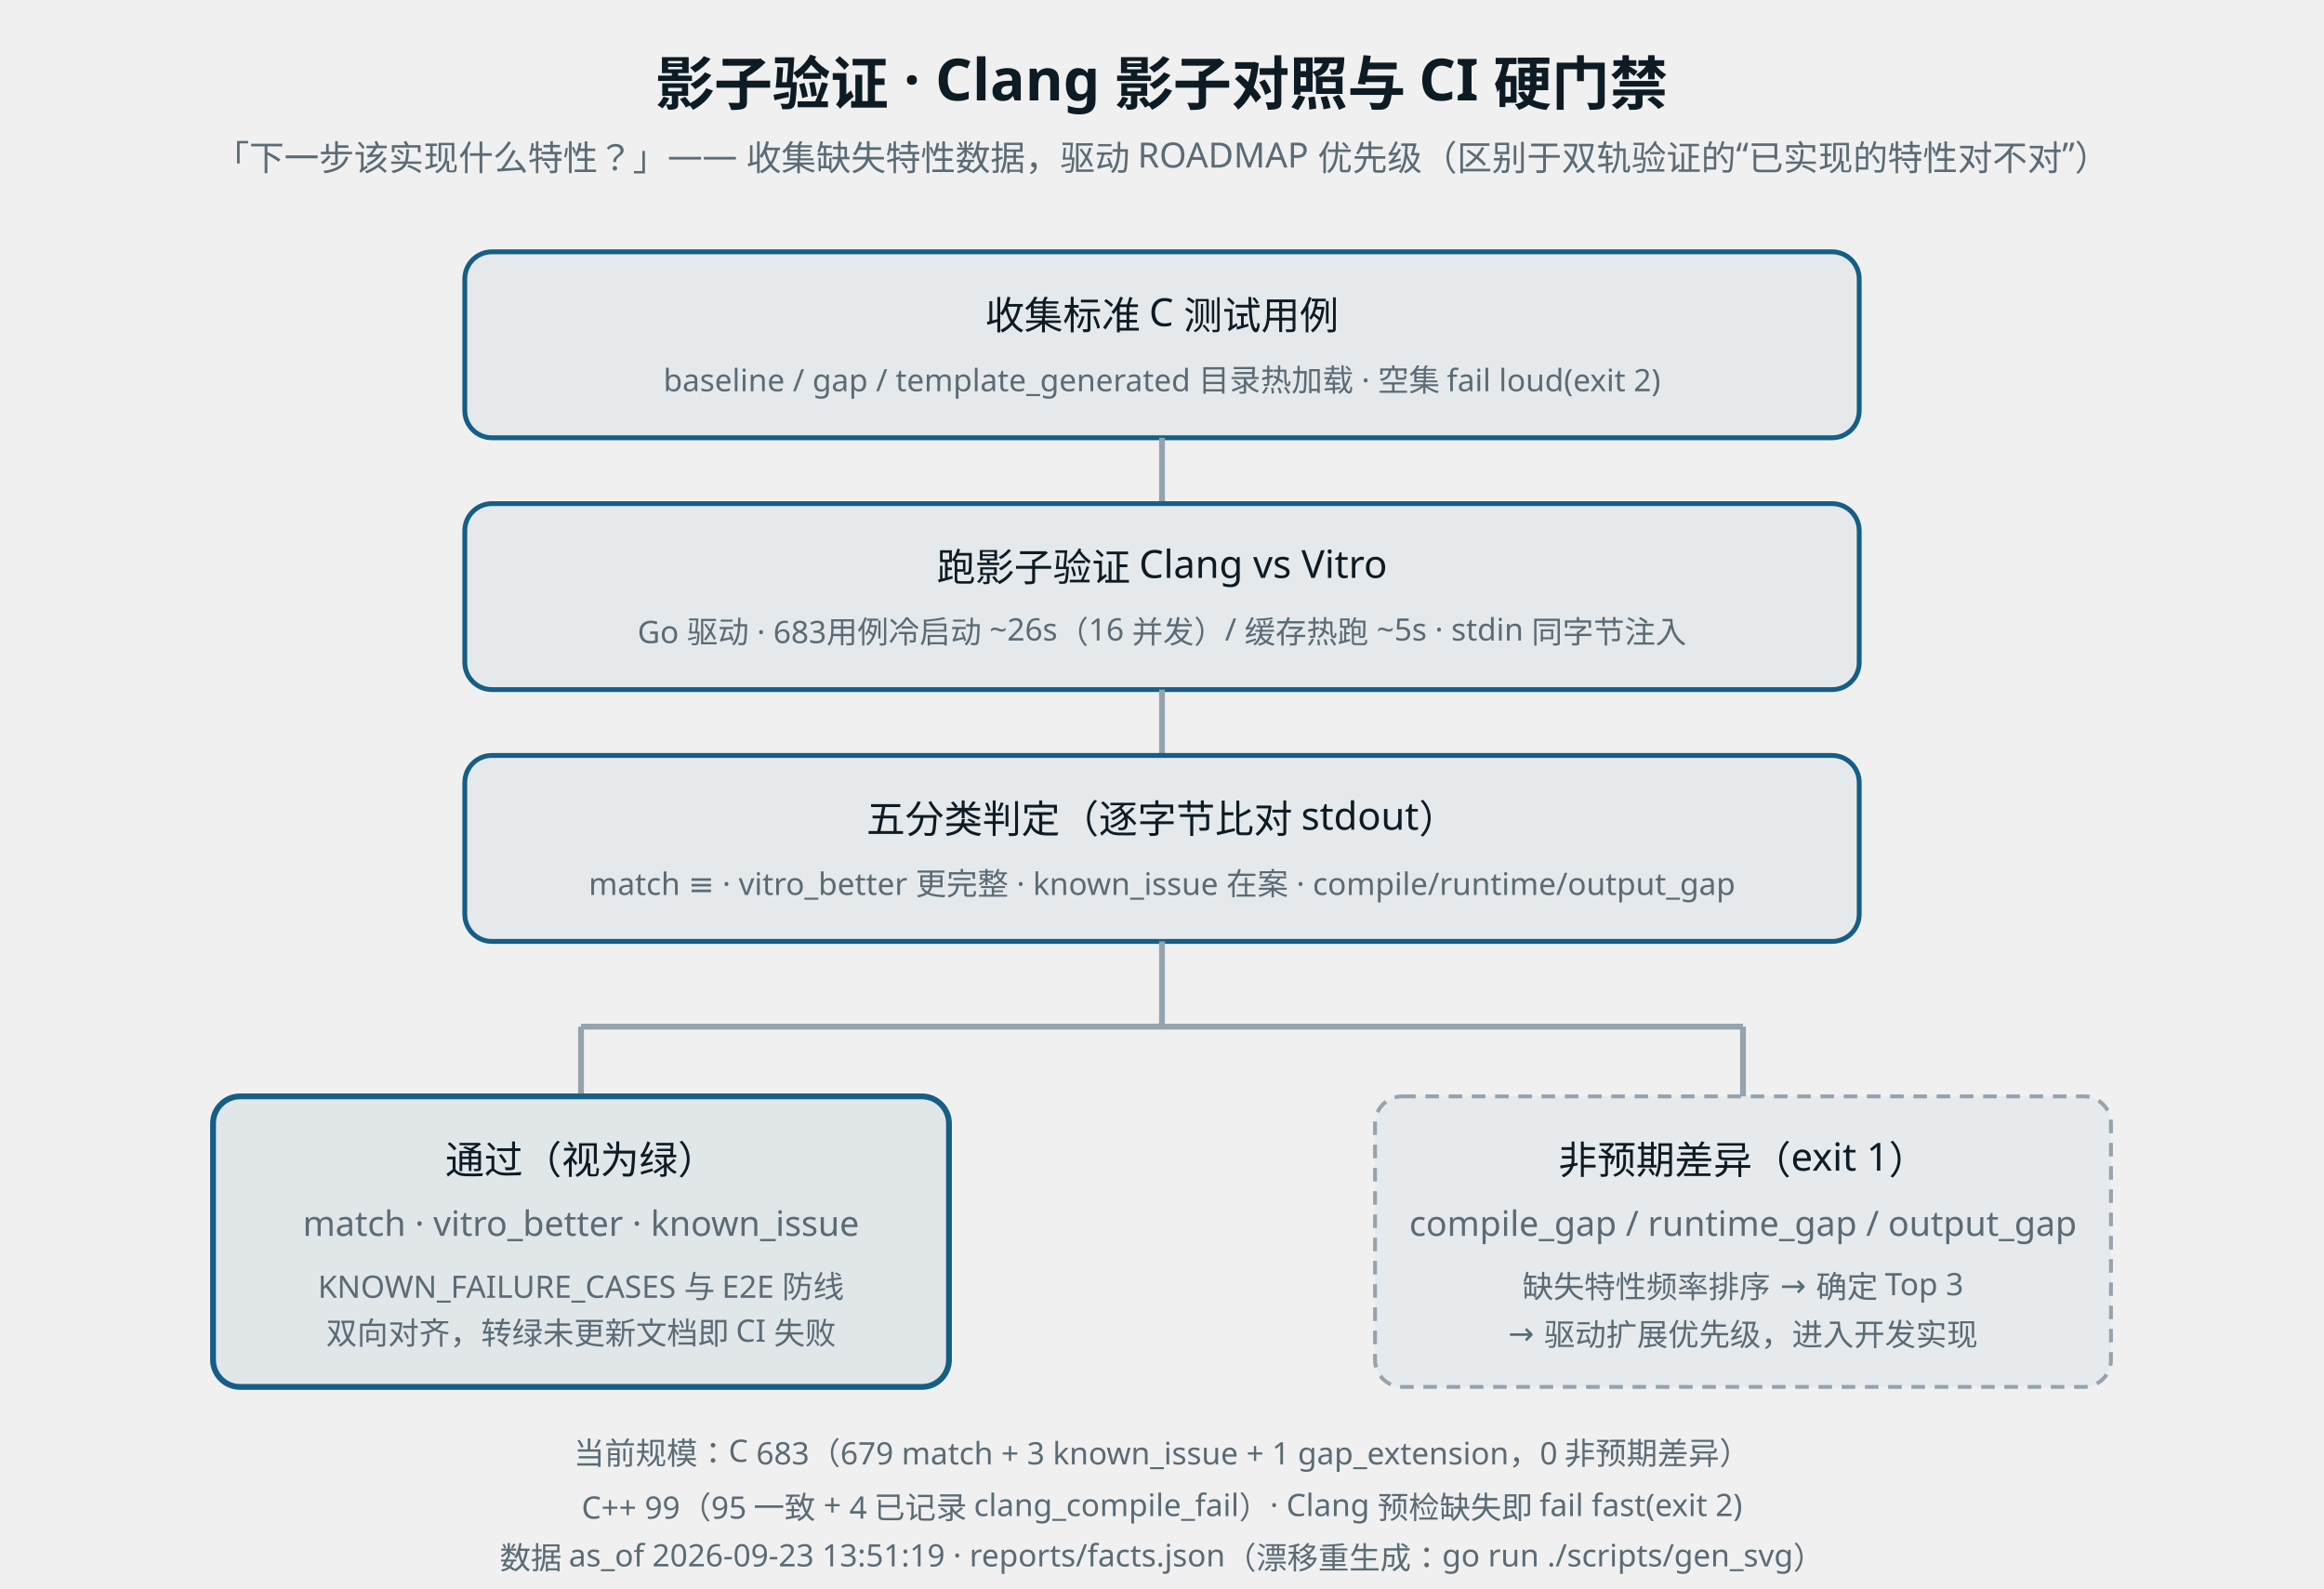
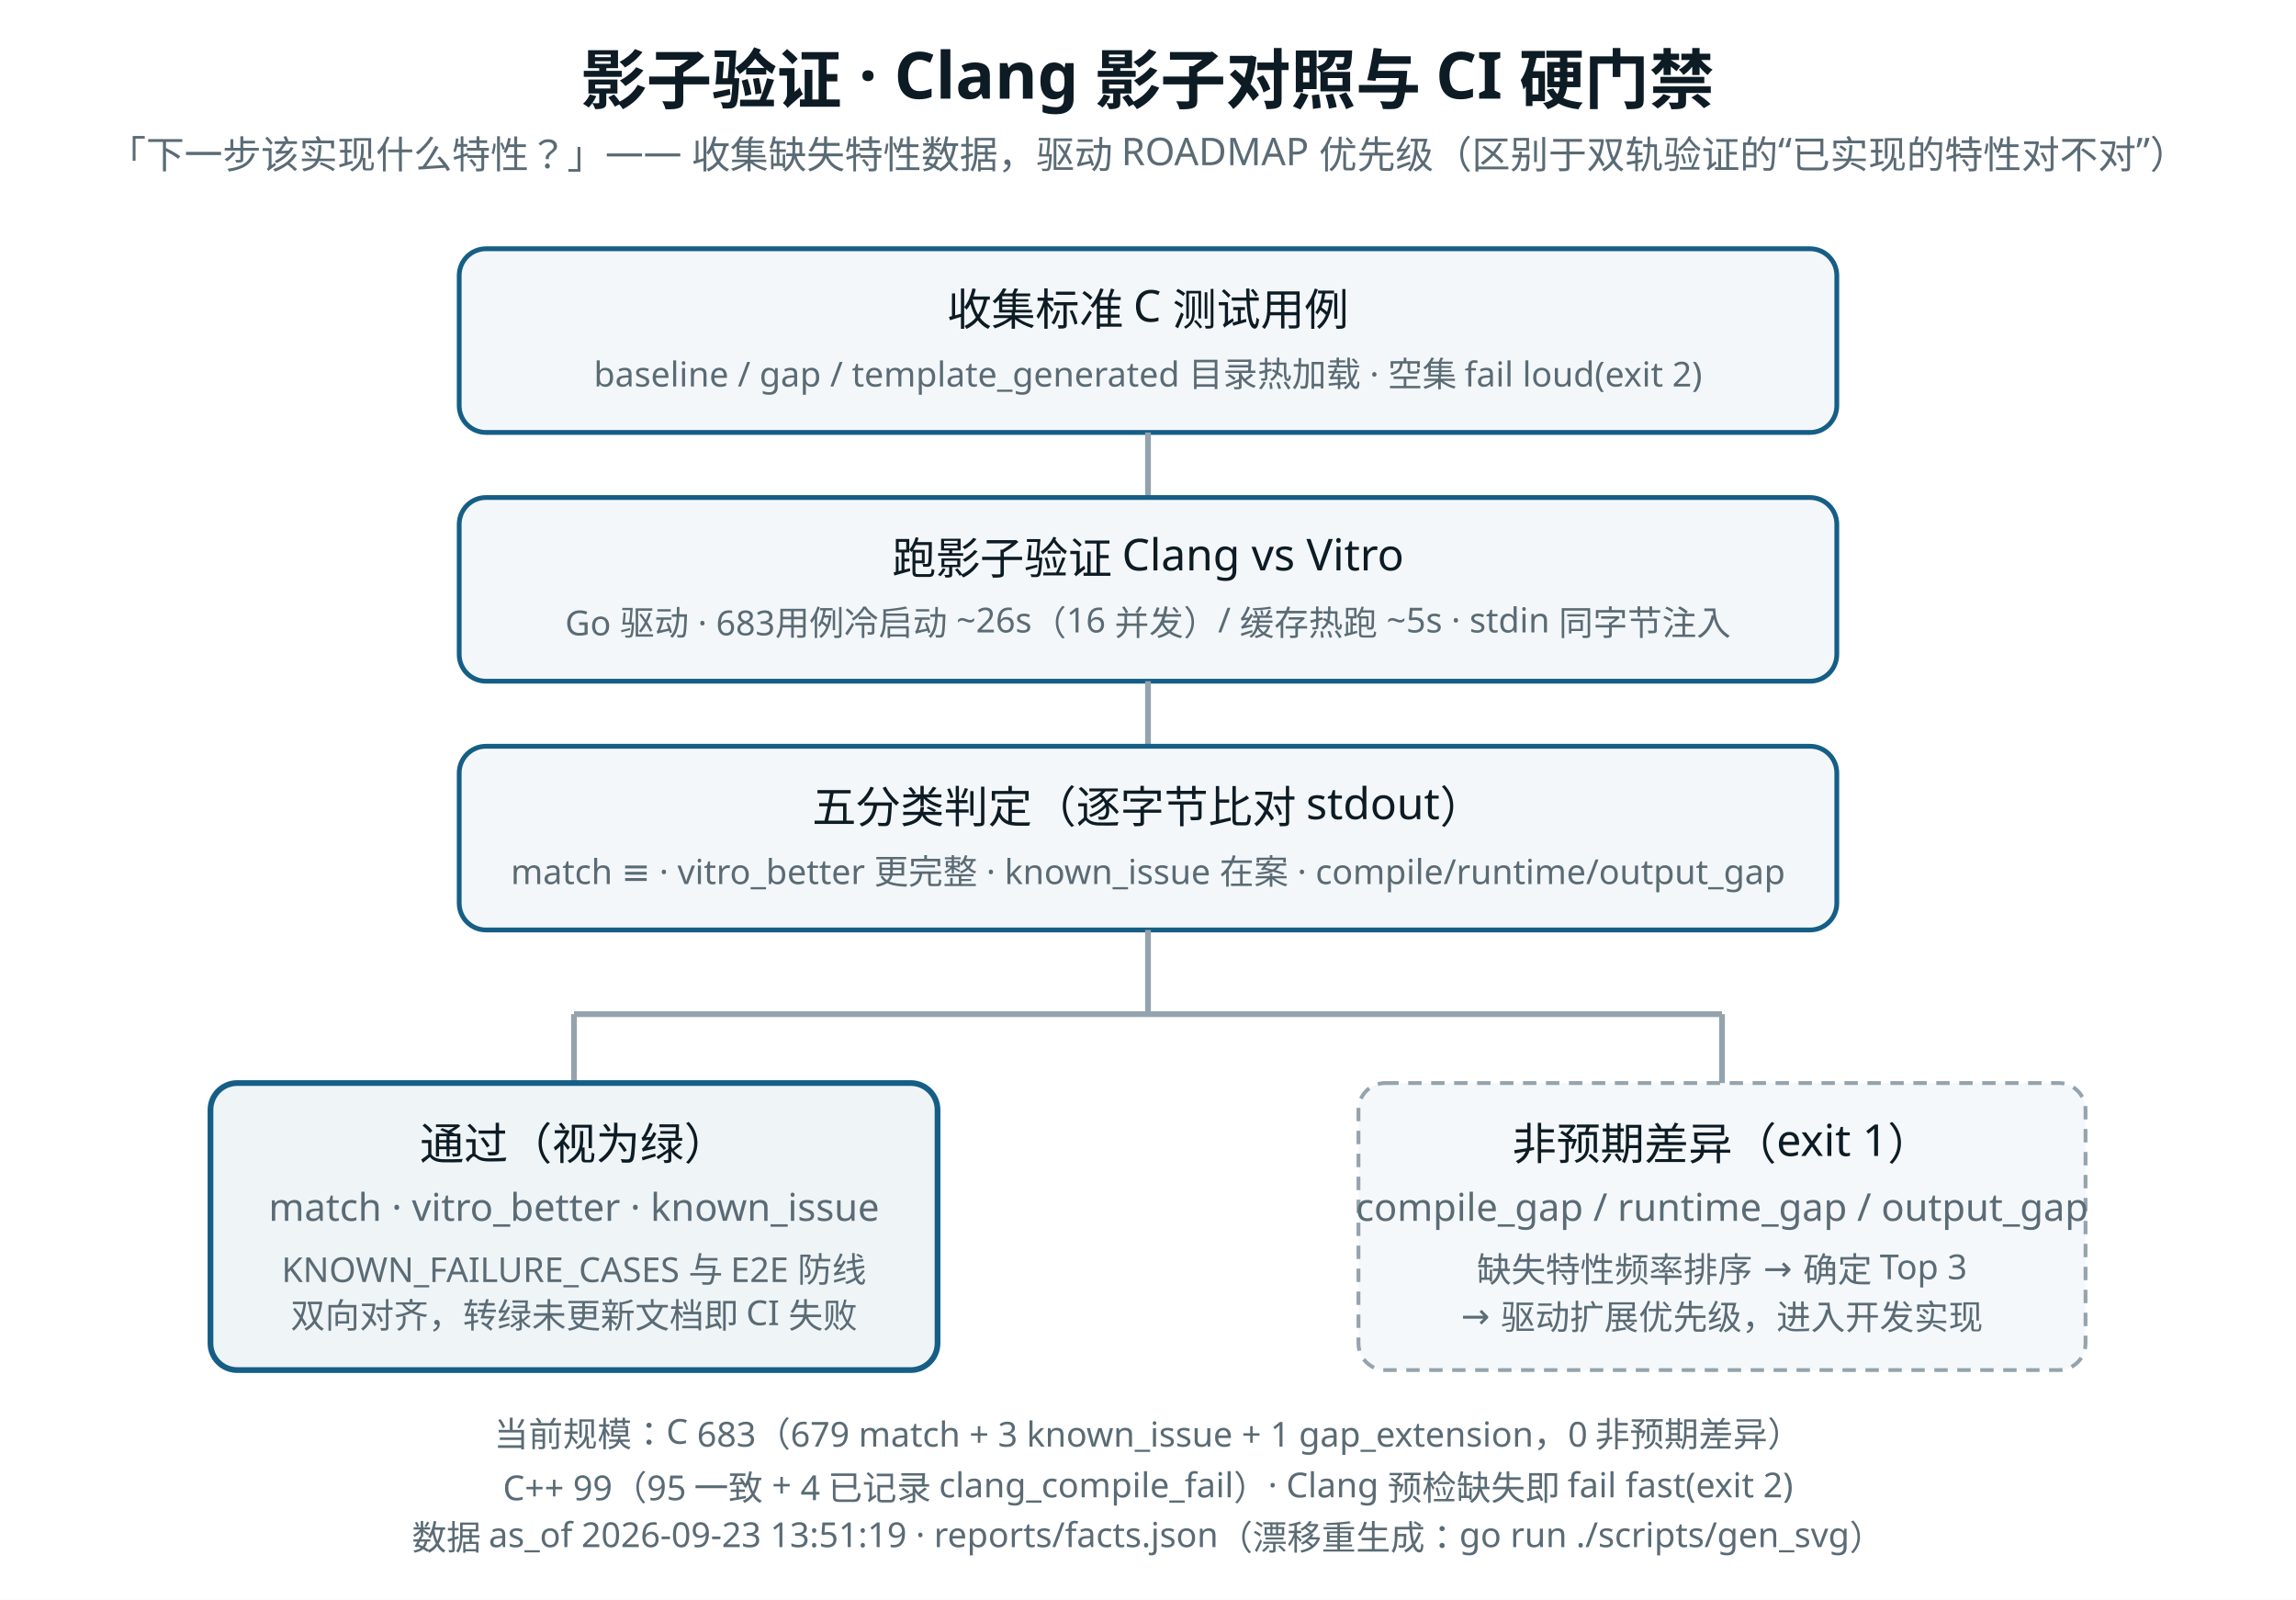
- <svg xmlns="http://www.w3.org/2000/svg" viewBox="0 0 1200 820" role="img" aria-label="vitro 影子验证门禁流水线">
+ <svg xmlns="http://www.w3.org/2000/svg" viewBox="0 0 1200 836" role="img" aria-label="vitro 影子验证门禁流水线">
  <style>
-     .bg     { fill: transparent; }
+     .bg     { fill: #FFFFFF; }
    .core   { fill: #155E86; fill-opacity: .07; stroke: #155E86; stroke-width: 3; }
    .card   { fill: #155E86; fill-opacity: .05; stroke: #155E86; stroke-width: 2.5; }
    .cons   { fill: none; stroke: #94A3AD; stroke-width: 2; }
    .warn   { fill: #155E86; fill-opacity: .04; stroke: #94A3AD; stroke-width: 2; stroke-dasharray: 7 5; }
+     .plan   { fill: none; stroke: #94A3AD; stroke-width: 1.8; stroke-dasharray: 5 4; }
    .line   { stroke: #94A3AD; stroke-width: 3; fill: none; }
    .edge   { stroke: #94A3AD; stroke-width: 2.5; fill: none; }
-     .tt     { font-family: "Segoe UI","Microsoft YaHei",sans-serif; font-size: 30px; font-weight: 600; fill: #0D1B24; stroke: none; }
-     .t      { font-family: "Segoe UI","Microsoft YaHei",sans-serif; font-size: 20px; fill: #0D1B24; stroke: none; }
-     .ts     { font-family: "Consolas","Cascadia Mono",monospace; font-size: 19px; fill: #155E86; stroke: none; }
-     .tm     { font-family: "Segoe UI","Microsoft YaHei",sans-serif; font-size: 18px; fill: #5A6B75; stroke: none; }
-     .tc     { font-family: "Segoe UI","Microsoft YaHei",sans-serif; font-size: 16px; fill: #5A6B75; stroke: none; }
+     .ahf    { fill: #94A3AD; stroke: none; }
+     .tn     { font-family: "Consolas","Cascadia Mono",monospace; font-size: 17px; fill: #155E86; stroke: none; }
+     .zone   { fill: #155E86; fill-opacity: .028; stroke: #155E86; stroke-width: 1.6; }
+     .tt     { font-family: "Segoe UI","Microsoft YaHei",sans-serif; font-size: 34px; font-weight: 600; fill: #0D1B24; stroke: none; }
+     .t      { font-family: "Segoe UI","Microsoft YaHei",sans-serif; font-size: 23px; fill: #0D1B24; stroke: none; }
+     .ts     { font-family: "Consolas","Cascadia Mono",monospace; font-size: 21px; fill: #155E86; stroke: none; }
+     .tm     { font-family: "Segoe UI","Microsoft YaHei",sans-serif; font-size: 20px; fill: #5A6B75; stroke: none; }
+     .tc     { font-family: "Segoe UI","Microsoft YaHei",sans-serif; font-size: 18px; fill: #5A6B75; stroke: none; }
    @media (prefers-color-scheme: dark) {
+       .bg   { fill: #0D1B24; }
      .core { stroke: #4FB3E8; fill: #4FB3E8; fill-opacity: .1; }
      .card { stroke: #4FB3E8; fill: #4FB3E8; fill-opacity: .07; }
-       .cons, .warn { stroke: #5A6B75; }
+       .zone { stroke: #4FB3E8; fill: #4FB3E8; fill-opacity: .05; }
+       .cons, .warn, .plan { stroke: #5A6B75; }
      .line, .edge { stroke: #5A6B75; }
+       .ahf  { fill: #5A6B75; }
      .tt, .t { fill: #E9F1F7; }
-       .ts     { fill: #4FB3E8; }
+       .ts, .tn { fill: #4FB3E8; }
      .tm, .tc { fill: #94A3AD; }
    }
  </style>
-   <rect class="bg" width="1200" height="820" />
+   <rect class="bg" width="1200" height="836" />
  <text class="tt" x="600" y="54" text-anchor="middle">影子验证 · Clang 影子对照与 CI 硬门禁</text>
  <text class="tm" x="600" y="88" text-anchor="middle">「下一步该实现什么特性？」—— 收集缺失特性数据，驱动 ROADMAP 优先级（区别于双轨验证的“已实现的特性对不对”）</text>
  <rect class="card" x="240" y="130" width="720" height="96" rx="14" />
  <text class="t" x="600" y="170" text-anchor="middle">收集标准 C 测试用例</text>
  <text class="tc" x="600" y="202" text-anchor="middle">baseline / gap / template_generated 目录热加载 · 空集 fail loud(exit 2)</text>
  <line class="line" x1="600" y1="226" x2="600" y2="260" />
  <rect class="card" x="240" y="260" width="720" height="96" rx="14" />
  <text class="t" x="600" y="300" text-anchor="middle">跑影子验证 Clang vs Vitro</text>
  <text class="tc" x="600" y="332" text-anchor="middle">Go 驱动 · <tspan data-fact="shadow_c_cases">683</tspan>用例冷启动 ~26s（16 并发）/ 缓存热跑 ~5s · stdin 同字节注入</text>
  <line class="line" x1="600" y1="356" x2="600" y2="390" />
  <rect class="card" x="240" y="390" width="720" height="96" rx="14" />
  <text class="t" x="600" y="430" text-anchor="middle">五分类判定（逐字节比对 stdout）</text>
  <text class="tc" x="600" y="462" text-anchor="middle">match ≡ · vitro_better 更完整 · known_issue 在案 · compile/runtime/output_gap</text>
  <line class="line" x1="600" y1="486" x2="600" y2="530" />
  <line class="line" x1="300" y1="530" x2="900" y2="530" />
  <line class="line" x1="300" y1="530" x2="300" y2="566" />
  <line class="line" x1="900" y1="530" x2="900" y2="566" />
  <rect class="core" x="110" y="566" width="380" height="150" rx="14" />
  <text class="t" x="300" y="606" text-anchor="middle">通过（视为绿）</text>
  <text class="tm" x="300" y="638" text-anchor="middle">match · vitro_better · known_issue</text>
  <text class="tc" x="300" y="670" text-anchor="middle">KNOWN_FAILURE_CASES 与 E2E 防线</text>
  <text class="tc" x="300" y="694" text-anchor="middle">双向对齐，转绿未更新文档即 CI 失败</text>
  <rect class="warn" x="710" y="566" width="380" height="150" rx="14" />
  <text class="t" x="900" y="606" text-anchor="middle">非预期差异（exit 1）</text>
  <text class="tm" x="900" y="638" text-anchor="middle">compile_gap / runtime_gap / output_gap</text>
  <text class="tc" x="900" y="670" text-anchor="middle">缺失特性频率排序 → 确定 Top 3</text>
  <text class="tc" x="900" y="694" text-anchor="middle">→ 驱动扩展优先级，进入开发实现</text>
  <text class="tc" x="600" y="756" text-anchor="middle">当前规模：C <tspan data-fact="shadow_c_cases">683</tspan>（<tspan data-fact="shadow_c_match">679</tspan> match + <tspan data-fact="shadow_c_known_issue">3</tspan> known_issue + <tspan data-fact="shadow_c_gap_extension">1</tspan> gap_extension，<tspan data-fact="shadow_c_gaps">0</tspan> 非预期差异）</text>
  <text class="tc" x="600" y="784" text-anchor="middle">C++ <tspan data-fact="shadow_cpp_cases">99</tspan>（<tspan data-fact="shadow_cpp_match">95</tspan> 一致 + <tspan data-fact="shadow_cpp_clang_fail">4</tspan> 已记录 clang_compile_fail）· Clang 预检缺失即 fail fast(exit 2)</text>
  <text class="tc" x="600" y="810" text-anchor="middle">数据 as_of 2026-09-23 13:51:19 · reports/facts.json（漂移重生成：go run ./scripts/gen_svg）</text>
</svg>
